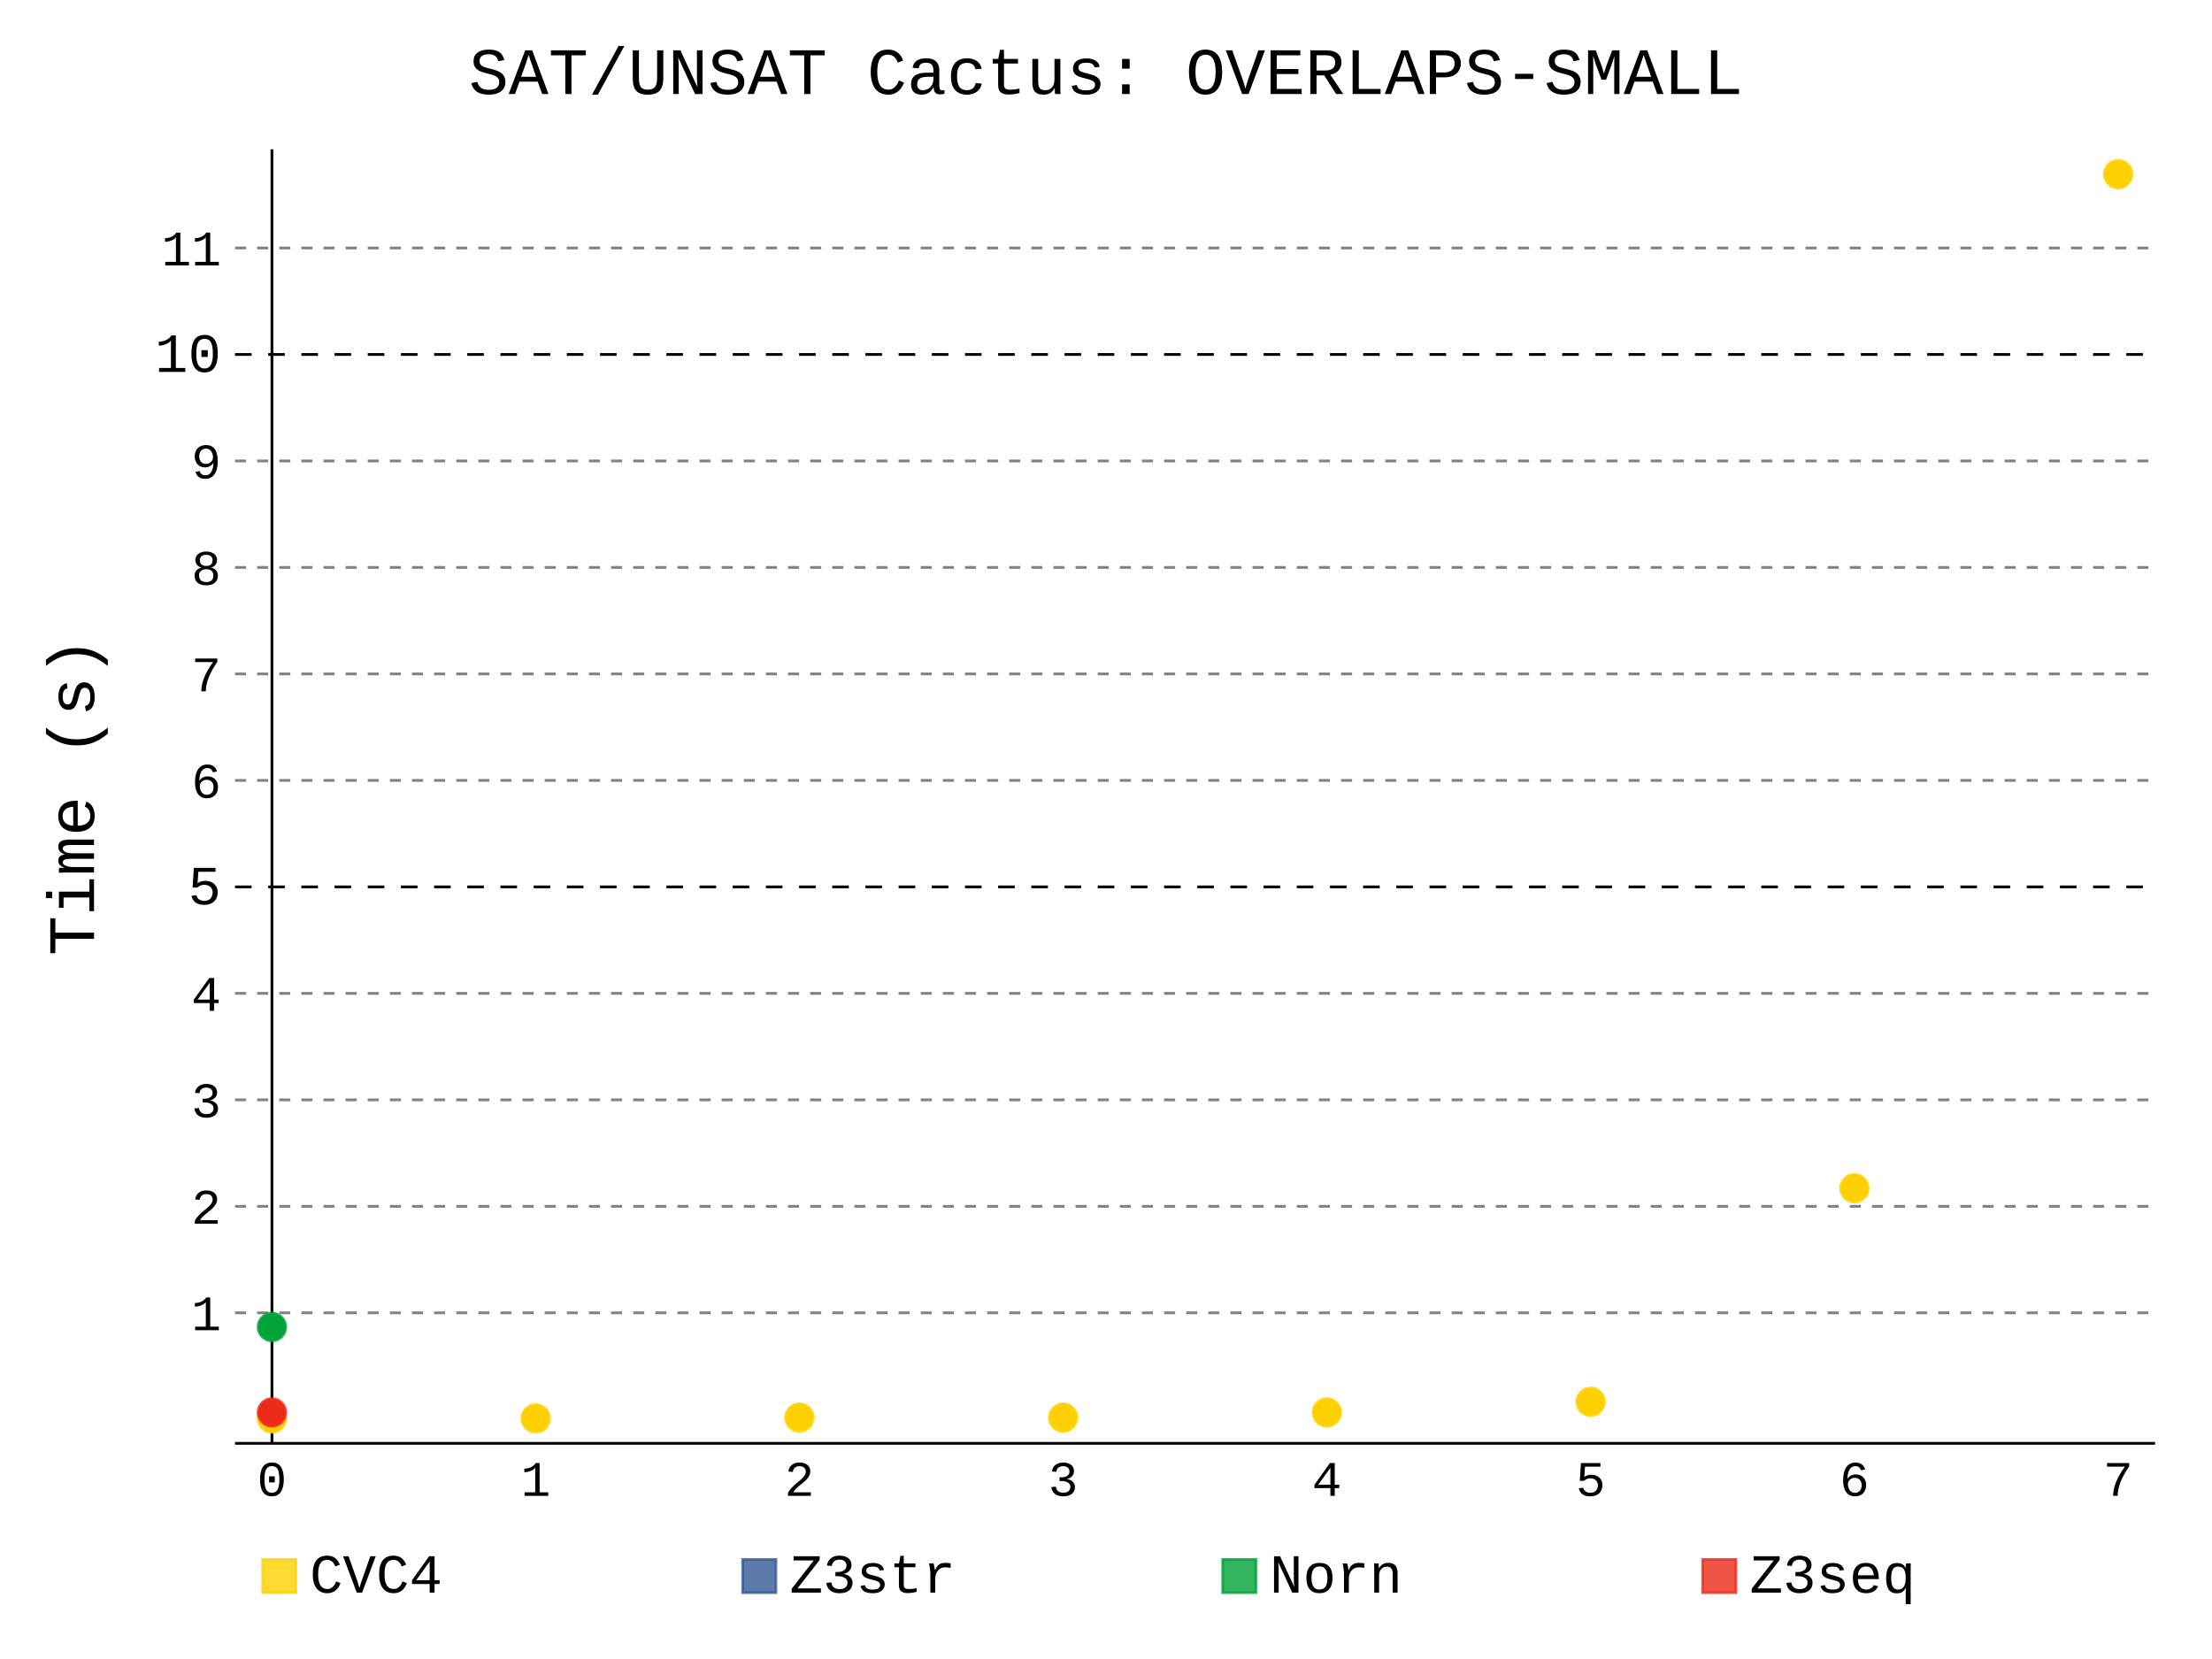
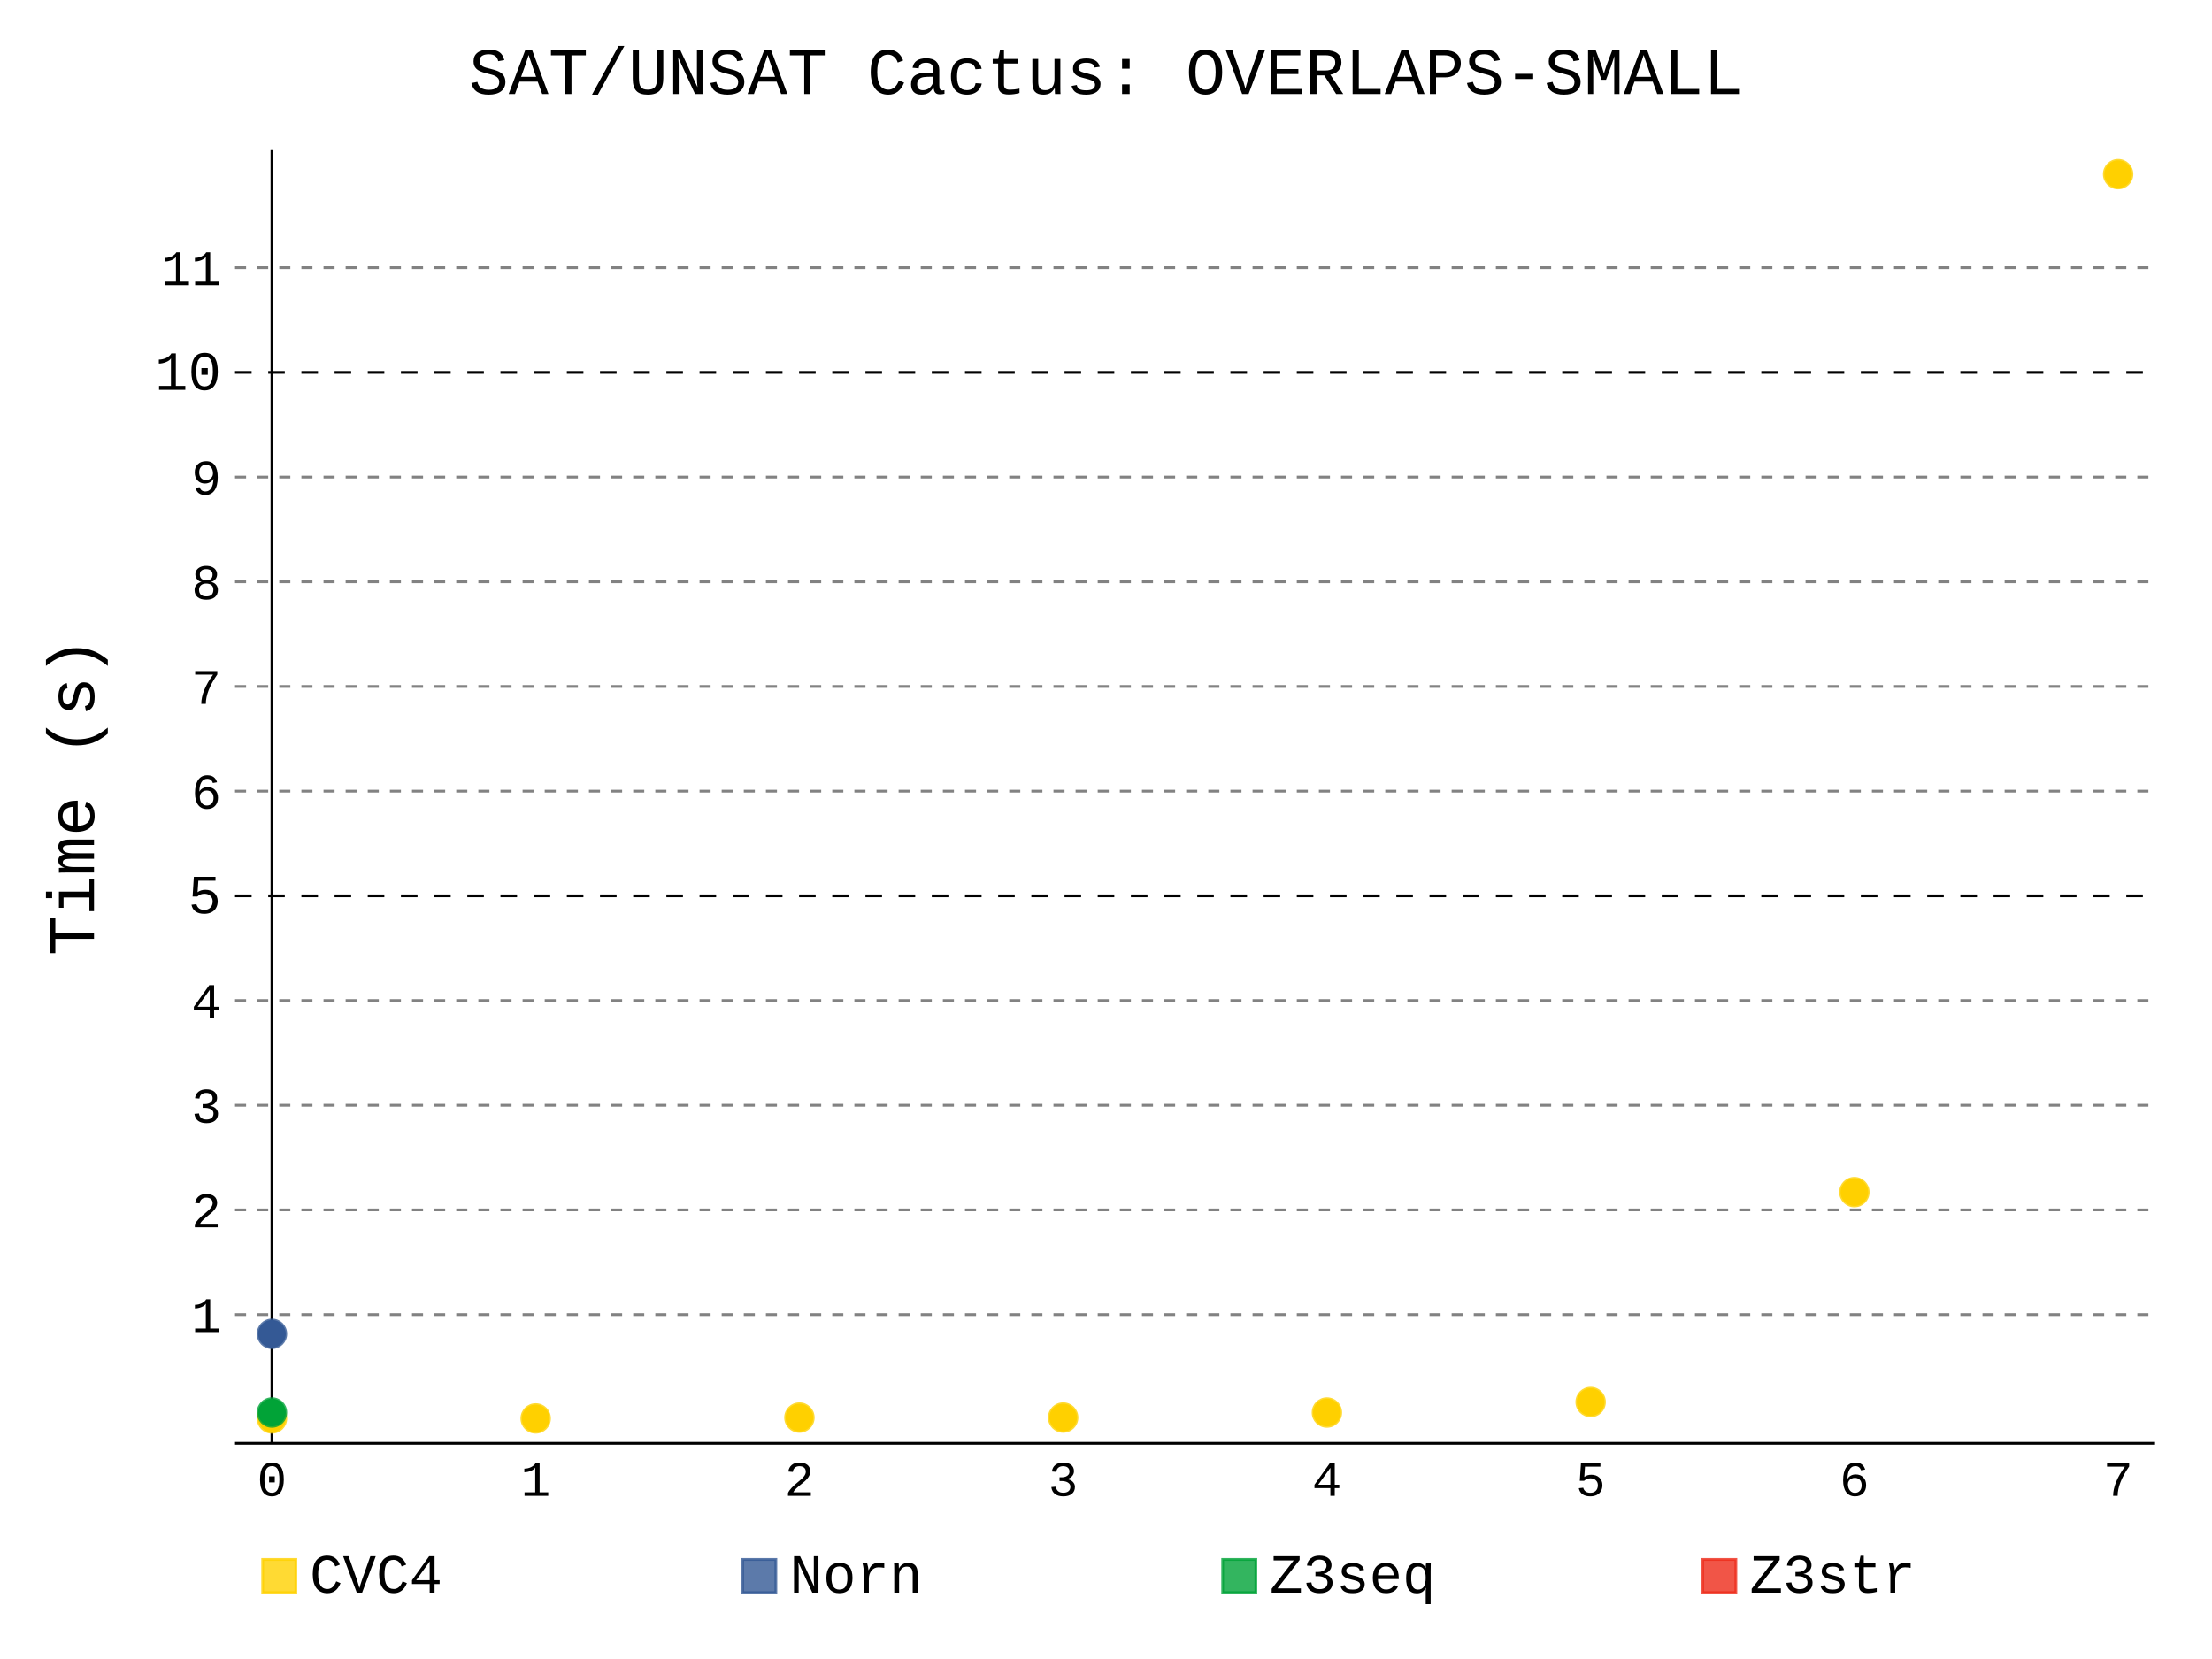
- <svg xmlns="http://www.w3.org/2000/svg" xmlns:xlink="http://www.w3.org/1999/xlink" id="chart-e7e97737-af2b-4943-b446-ee03b59d8bba" class="pygal-chart" viewBox="0 0 800 600">
+ <svg xmlns="http://www.w3.org/2000/svg" xmlns:xlink="http://www.w3.org/1999/xlink" id="chart-45cb1c20-15a3-4fc0-8644-cb0744a75533" class="pygal-chart" viewBox="0 0 800 600">
  <defs>
-     <style type="text/css">#chart-e7e97737-af2b-4943-b446-ee03b59d8bba{-webkit-user-select:none;-webkit-font-smoothing:antialiased;font-family:Consolas,"Liberation Mono",Menlo,Courier,monospace}#chart-e7e97737-af2b-4943-b446-ee03b59d8bba .title{font-family:Consolas,"Liberation Mono",Menlo,Courier,monospace;font-size:24px}#chart-e7e97737-af2b-4943-b446-ee03b59d8bba .legends .legend text{font-family:Consolas,"Liberation Mono",Menlo,Courier,monospace;font-size:20px}#chart-e7e97737-af2b-4943-b446-ee03b59d8bba .axis text{font-family:Consolas,"Liberation Mono",Menlo,Courier,monospace;font-size:18px}#chart-e7e97737-af2b-4943-b446-ee03b59d8bba .axis text.major{font-family:Consolas,"Liberation Mono",Menlo,Courier,monospace;font-size:20px}#chart-e7e97737-af2b-4943-b446-ee03b59d8bba .text-overlay text.value{font-family:Consolas,"Liberation Mono",Menlo,Courier,monospace;font-size:22px}#chart-e7e97737-af2b-4943-b446-ee03b59d8bba .text-overlay text.label{font-family:Consolas,"Liberation Mono",Menlo,Courier,monospace;font-size:20px}#chart-e7e97737-af2b-4943-b446-ee03b59d8bba .tooltip{font-family:Consolas,"Liberation Mono",Menlo,Courier,monospace;font-size:20px}#chart-e7e97737-af2b-4943-b446-ee03b59d8bba text.no_data{font-family:Consolas,"Liberation Mono",Menlo,Courier,monospace;font-size:64px}
- #chart-e7e97737-af2b-4943-b446-ee03b59d8bba{background-color:#FFFFFF}#chart-e7e97737-af2b-4943-b446-ee03b59d8bba path,#chart-e7e97737-af2b-4943-b446-ee03b59d8bba line,#chart-e7e97737-af2b-4943-b446-ee03b59d8bba rect,#chart-e7e97737-af2b-4943-b446-ee03b59d8bba circle{-webkit-transition:100ms;-moz-transition:100ms;transition:100ms}#chart-e7e97737-af2b-4943-b446-ee03b59d8bba .graph &gt; .background{fill:#FFFFFF}#chart-e7e97737-af2b-4943-b446-ee03b59d8bba .plot &gt; .background{fill:#FFFFFF}#chart-e7e97737-af2b-4943-b446-ee03b59d8bba .graph{fill:#000000}#chart-e7e97737-af2b-4943-b446-ee03b59d8bba text.no_data{fill:#000000}#chart-e7e97737-af2b-4943-b446-ee03b59d8bba .title{fill:#000000}#chart-e7e97737-af2b-4943-b446-ee03b59d8bba .legends .legend text{fill:#000000}#chart-e7e97737-af2b-4943-b446-ee03b59d8bba .legends .legend:hover text{fill:#000000}#chart-e7e97737-af2b-4943-b446-ee03b59d8bba .axis .line{stroke:#000000}#chart-e7e97737-af2b-4943-b446-ee03b59d8bba .axis .guide.line{stroke:#828282}#chart-e7e97737-af2b-4943-b446-ee03b59d8bba .axis .major.line{stroke:#000000}#chart-e7e97737-af2b-4943-b446-ee03b59d8bba .axis text.major{fill:#000000}#chart-e7e97737-af2b-4943-b446-ee03b59d8bba .axis.y .guides:hover .guide.line,#chart-e7e97737-af2b-4943-b446-ee03b59d8bba .line-graph .axis.x .guides:hover .guide.line,#chart-e7e97737-af2b-4943-b446-ee03b59d8bba .stackedline-graph .axis.x .guides:hover .guide.line,#chart-e7e97737-af2b-4943-b446-ee03b59d8bba .xy-graph .axis.x .guides:hover .guide.line{stroke:#000000}#chart-e7e97737-af2b-4943-b446-ee03b59d8bba .axis .guides:hover text{fill:#000000}#chart-e7e97737-af2b-4943-b446-ee03b59d8bba .reactive{fill-opacity:.8;stroke-opacity:.8}#chart-e7e97737-af2b-4943-b446-ee03b59d8bba .ci{stroke:#000000}#chart-e7e97737-af2b-4943-b446-ee03b59d8bba .reactive.active,#chart-e7e97737-af2b-4943-b446-ee03b59d8bba .active .reactive{fill-opacity:.9;stroke-opacity:.9;stroke-width:4}#chart-e7e97737-af2b-4943-b446-ee03b59d8bba .ci .reactive.active{stroke-width:1.5}#chart-e7e97737-af2b-4943-b446-ee03b59d8bba .series text{fill:#000000}#chart-e7e97737-af2b-4943-b446-ee03b59d8bba .tooltip rect{fill:#FFFFFF;stroke:#000000;-webkit-transition:opacity 100ms;-moz-transition:opacity 100ms;transition:opacity 100ms}#chart-e7e97737-af2b-4943-b446-ee03b59d8bba .tooltip .label{fill:#000000}#chart-e7e97737-af2b-4943-b446-ee03b59d8bba .tooltip .label{fill:#000000}#chart-e7e97737-af2b-4943-b446-ee03b59d8bba .tooltip .legend{font-size:.8em;fill:#828282}#chart-e7e97737-af2b-4943-b446-ee03b59d8bba .tooltip .x_label{font-size:.6em;fill:#000000}#chart-e7e97737-af2b-4943-b446-ee03b59d8bba .tooltip .xlink{font-size:.5em;text-decoration:underline}#chart-e7e97737-af2b-4943-b446-ee03b59d8bba .tooltip .value{font-size:1.5em}#chart-e7e97737-af2b-4943-b446-ee03b59d8bba .bound{font-size:.5em}#chart-e7e97737-af2b-4943-b446-ee03b59d8bba .max-value{font-size:.75em;fill:#828282}#chart-e7e97737-af2b-4943-b446-ee03b59d8bba .map-element{fill:#FFFFFF;stroke:#828282 !important}#chart-e7e97737-af2b-4943-b446-ee03b59d8bba .map-element .reactive{fill-opacity:inherit;stroke-opacity:inherit}#chart-e7e97737-af2b-4943-b446-ee03b59d8bba .color-0,#chart-e7e97737-af2b-4943-b446-ee03b59d8bba .color-0 a:visited{stroke:#FFD000;fill:#FFD000}#chart-e7e97737-af2b-4943-b446-ee03b59d8bba .color-1,#chart-e7e97737-af2b-4943-b446-ee03b59d8bba .color-1 a:visited{stroke:#345995;fill:#345995}#chart-e7e97737-af2b-4943-b446-ee03b59d8bba .color-2,#chart-e7e97737-af2b-4943-b446-ee03b59d8bba .color-2 a:visited{stroke:#01A337;fill:#01A337}#chart-e7e97737-af2b-4943-b446-ee03b59d8bba .color-3,#chart-e7e97737-af2b-4943-b446-ee03b59d8bba .color-3 a:visited{stroke:#ED2B1A;fill:#ED2B1A}#chart-e7e97737-af2b-4943-b446-ee03b59d8bba .text-overlay .color-0 text{fill:black}#chart-e7e97737-af2b-4943-b446-ee03b59d8bba .text-overlay .color-1 text{fill:black}#chart-e7e97737-af2b-4943-b446-ee03b59d8bba .text-overlay .color-2 text{fill:black}#chart-e7e97737-af2b-4943-b446-ee03b59d8bba .text-overlay .color-3 text{fill:black}
- #chart-e7e97737-af2b-4943-b446-ee03b59d8bba text.no_data{text-anchor:middle}#chart-e7e97737-af2b-4943-b446-ee03b59d8bba .guide.line{fill:none}#chart-e7e97737-af2b-4943-b446-ee03b59d8bba .centered{text-anchor:middle}#chart-e7e97737-af2b-4943-b446-ee03b59d8bba .title{text-anchor:middle}#chart-e7e97737-af2b-4943-b446-ee03b59d8bba .legends .legend text{fill-opacity:1}#chart-e7e97737-af2b-4943-b446-ee03b59d8bba .axis.x text{text-anchor:middle}#chart-e7e97737-af2b-4943-b446-ee03b59d8bba .axis.x:not(.web) text[transform]{text-anchor:start}#chart-e7e97737-af2b-4943-b446-ee03b59d8bba .axis.x:not(.web) text[transform].backwards{text-anchor:end}#chart-e7e97737-af2b-4943-b446-ee03b59d8bba .axis.y text{text-anchor:end}#chart-e7e97737-af2b-4943-b446-ee03b59d8bba .axis.y text[transform].backwards{text-anchor:start}#chart-e7e97737-af2b-4943-b446-ee03b59d8bba .axis.y2 text{text-anchor:start}#chart-e7e97737-af2b-4943-b446-ee03b59d8bba .axis.y2 text[transform].backwards{text-anchor:end}#chart-e7e97737-af2b-4943-b446-ee03b59d8bba .axis .guide.line{stroke-dasharray:4,4}#chart-e7e97737-af2b-4943-b446-ee03b59d8bba .axis .major.guide.line{stroke-dasharray:6,6}#chart-e7e97737-af2b-4943-b446-ee03b59d8bba .horizontal .axis.y .guide.line,#chart-e7e97737-af2b-4943-b446-ee03b59d8bba .horizontal .axis.y2 .guide.line,#chart-e7e97737-af2b-4943-b446-ee03b59d8bba .vertical .axis.x .guide.line{opacity:0}#chart-e7e97737-af2b-4943-b446-ee03b59d8bba .horizontal .axis.always_show .guide.line,#chart-e7e97737-af2b-4943-b446-ee03b59d8bba .vertical .axis.always_show .guide.line{opacity:1 !important}#chart-e7e97737-af2b-4943-b446-ee03b59d8bba .axis.y .guides:hover .guide.line,#chart-e7e97737-af2b-4943-b446-ee03b59d8bba .axis.y2 .guides:hover .guide.line,#chart-e7e97737-af2b-4943-b446-ee03b59d8bba .axis.x .guides:hover .guide.line{opacity:1}#chart-e7e97737-af2b-4943-b446-ee03b59d8bba .axis .guides:hover text{opacity:1}#chart-e7e97737-af2b-4943-b446-ee03b59d8bba .nofill{fill:none}#chart-e7e97737-af2b-4943-b446-ee03b59d8bba .subtle-fill{fill-opacity:.2}#chart-e7e97737-af2b-4943-b446-ee03b59d8bba .dot{stroke-width:1px;fill-opacity:1}#chart-e7e97737-af2b-4943-b446-ee03b59d8bba .dot.active{stroke-width:5px}#chart-e7e97737-af2b-4943-b446-ee03b59d8bba .dot.negative{fill:transparent}#chart-e7e97737-af2b-4943-b446-ee03b59d8bba text,#chart-e7e97737-af2b-4943-b446-ee03b59d8bba tspan{stroke:none !important}#chart-e7e97737-af2b-4943-b446-ee03b59d8bba .series text.active{opacity:1}#chart-e7e97737-af2b-4943-b446-ee03b59d8bba .tooltip rect{fill-opacity:.95;stroke-width:.5}#chart-e7e97737-af2b-4943-b446-ee03b59d8bba .tooltip text{fill-opacity:1}#chart-e7e97737-af2b-4943-b446-ee03b59d8bba .showable{visibility:hidden}#chart-e7e97737-af2b-4943-b446-ee03b59d8bba .showable.shown{visibility:visible}#chart-e7e97737-af2b-4943-b446-ee03b59d8bba .gauge-background{fill:rgba(229,229,229,1);stroke:none}#chart-e7e97737-af2b-4943-b446-ee03b59d8bba .bg-lines{stroke:#FFFFFF;stroke-width:2px}</style>
+     <style type="text/css">#chart-45cb1c20-15a3-4fc0-8644-cb0744a75533{-webkit-user-select:none;-webkit-font-smoothing:antialiased;font-family:Consolas,"Liberation Mono",Menlo,Courier,monospace}#chart-45cb1c20-15a3-4fc0-8644-cb0744a75533 .title{font-family:Consolas,"Liberation Mono",Menlo,Courier,monospace;font-size:24px}#chart-45cb1c20-15a3-4fc0-8644-cb0744a75533 .legends .legend text{font-family:Consolas,"Liberation Mono",Menlo,Courier,monospace;font-size:20px}#chart-45cb1c20-15a3-4fc0-8644-cb0744a75533 .axis text{font-family:Consolas,"Liberation Mono",Menlo,Courier,monospace;font-size:18px}#chart-45cb1c20-15a3-4fc0-8644-cb0744a75533 .axis text.major{font-family:Consolas,"Liberation Mono",Menlo,Courier,monospace;font-size:20px}#chart-45cb1c20-15a3-4fc0-8644-cb0744a75533 .text-overlay text.value{font-family:Consolas,"Liberation Mono",Menlo,Courier,monospace;font-size:22px}#chart-45cb1c20-15a3-4fc0-8644-cb0744a75533 .text-overlay text.label{font-family:Consolas,"Liberation Mono",Menlo,Courier,monospace;font-size:20px}#chart-45cb1c20-15a3-4fc0-8644-cb0744a75533 .tooltip{font-family:Consolas,"Liberation Mono",Menlo,Courier,monospace;font-size:20px}#chart-45cb1c20-15a3-4fc0-8644-cb0744a75533 text.no_data{font-family:Consolas,"Liberation Mono",Menlo,Courier,monospace;font-size:64px}
+ #chart-45cb1c20-15a3-4fc0-8644-cb0744a75533{background-color:#FFFFFF}#chart-45cb1c20-15a3-4fc0-8644-cb0744a75533 path,#chart-45cb1c20-15a3-4fc0-8644-cb0744a75533 line,#chart-45cb1c20-15a3-4fc0-8644-cb0744a75533 rect,#chart-45cb1c20-15a3-4fc0-8644-cb0744a75533 circle{-webkit-transition:100ms;-moz-transition:100ms;transition:100ms}#chart-45cb1c20-15a3-4fc0-8644-cb0744a75533 .graph &gt; .background{fill:#FFFFFF}#chart-45cb1c20-15a3-4fc0-8644-cb0744a75533 .plot &gt; .background{fill:#FFFFFF}#chart-45cb1c20-15a3-4fc0-8644-cb0744a75533 .graph{fill:#000000}#chart-45cb1c20-15a3-4fc0-8644-cb0744a75533 text.no_data{fill:#000000}#chart-45cb1c20-15a3-4fc0-8644-cb0744a75533 .title{fill:#000000}#chart-45cb1c20-15a3-4fc0-8644-cb0744a75533 .legends .legend text{fill:#000000}#chart-45cb1c20-15a3-4fc0-8644-cb0744a75533 .legends .legend:hover text{fill:#000000}#chart-45cb1c20-15a3-4fc0-8644-cb0744a75533 .axis .line{stroke:#000000}#chart-45cb1c20-15a3-4fc0-8644-cb0744a75533 .axis .guide.line{stroke:#828282}#chart-45cb1c20-15a3-4fc0-8644-cb0744a75533 .axis .major.line{stroke:#000000}#chart-45cb1c20-15a3-4fc0-8644-cb0744a75533 .axis text.major{fill:#000000}#chart-45cb1c20-15a3-4fc0-8644-cb0744a75533 .axis.y .guides:hover .guide.line,#chart-45cb1c20-15a3-4fc0-8644-cb0744a75533 .line-graph .axis.x .guides:hover .guide.line,#chart-45cb1c20-15a3-4fc0-8644-cb0744a75533 .stackedline-graph .axis.x .guides:hover .guide.line,#chart-45cb1c20-15a3-4fc0-8644-cb0744a75533 .xy-graph .axis.x .guides:hover .guide.line{stroke:#000000}#chart-45cb1c20-15a3-4fc0-8644-cb0744a75533 .axis .guides:hover text{fill:#000000}#chart-45cb1c20-15a3-4fc0-8644-cb0744a75533 .reactive{fill-opacity:.8;stroke-opacity:.8}#chart-45cb1c20-15a3-4fc0-8644-cb0744a75533 .ci{stroke:#000000}#chart-45cb1c20-15a3-4fc0-8644-cb0744a75533 .reactive.active,#chart-45cb1c20-15a3-4fc0-8644-cb0744a75533 .active .reactive{fill-opacity:.9;stroke-opacity:.9;stroke-width:4}#chart-45cb1c20-15a3-4fc0-8644-cb0744a75533 .ci .reactive.active{stroke-width:1.5}#chart-45cb1c20-15a3-4fc0-8644-cb0744a75533 .series text{fill:#000000}#chart-45cb1c20-15a3-4fc0-8644-cb0744a75533 .tooltip rect{fill:#FFFFFF;stroke:#000000;-webkit-transition:opacity 100ms;-moz-transition:opacity 100ms;transition:opacity 100ms}#chart-45cb1c20-15a3-4fc0-8644-cb0744a75533 .tooltip .label{fill:#000000}#chart-45cb1c20-15a3-4fc0-8644-cb0744a75533 .tooltip .label{fill:#000000}#chart-45cb1c20-15a3-4fc0-8644-cb0744a75533 .tooltip .legend{font-size:.8em;fill:#828282}#chart-45cb1c20-15a3-4fc0-8644-cb0744a75533 .tooltip .x_label{font-size:.6em;fill:#000000}#chart-45cb1c20-15a3-4fc0-8644-cb0744a75533 .tooltip .xlink{font-size:.5em;text-decoration:underline}#chart-45cb1c20-15a3-4fc0-8644-cb0744a75533 .tooltip .value{font-size:1.5em}#chart-45cb1c20-15a3-4fc0-8644-cb0744a75533 .bound{font-size:.5em}#chart-45cb1c20-15a3-4fc0-8644-cb0744a75533 .max-value{font-size:.75em;fill:#828282}#chart-45cb1c20-15a3-4fc0-8644-cb0744a75533 .map-element{fill:#FFFFFF;stroke:#828282 !important}#chart-45cb1c20-15a3-4fc0-8644-cb0744a75533 .map-element .reactive{fill-opacity:inherit;stroke-opacity:inherit}#chart-45cb1c20-15a3-4fc0-8644-cb0744a75533 .color-0,#chart-45cb1c20-15a3-4fc0-8644-cb0744a75533 .color-0 a:visited{stroke:#FFD000;fill:#FFD000}#chart-45cb1c20-15a3-4fc0-8644-cb0744a75533 .color-1,#chart-45cb1c20-15a3-4fc0-8644-cb0744a75533 .color-1 a:visited{stroke:#345995;fill:#345995}#chart-45cb1c20-15a3-4fc0-8644-cb0744a75533 .color-2,#chart-45cb1c20-15a3-4fc0-8644-cb0744a75533 .color-2 a:visited{stroke:#01A337;fill:#01A337}#chart-45cb1c20-15a3-4fc0-8644-cb0744a75533 .color-3,#chart-45cb1c20-15a3-4fc0-8644-cb0744a75533 .color-3 a:visited{stroke:#ED2B1A;fill:#ED2B1A}#chart-45cb1c20-15a3-4fc0-8644-cb0744a75533 .text-overlay .color-0 text{fill:black}#chart-45cb1c20-15a3-4fc0-8644-cb0744a75533 .text-overlay .color-1 text{fill:black}#chart-45cb1c20-15a3-4fc0-8644-cb0744a75533 .text-overlay .color-2 text{fill:black}#chart-45cb1c20-15a3-4fc0-8644-cb0744a75533 .text-overlay .color-3 text{fill:black}
+ #chart-45cb1c20-15a3-4fc0-8644-cb0744a75533 text.no_data{text-anchor:middle}#chart-45cb1c20-15a3-4fc0-8644-cb0744a75533 .guide.line{fill:none}#chart-45cb1c20-15a3-4fc0-8644-cb0744a75533 .centered{text-anchor:middle}#chart-45cb1c20-15a3-4fc0-8644-cb0744a75533 .title{text-anchor:middle}#chart-45cb1c20-15a3-4fc0-8644-cb0744a75533 .legends .legend text{fill-opacity:1}#chart-45cb1c20-15a3-4fc0-8644-cb0744a75533 .axis.x text{text-anchor:middle}#chart-45cb1c20-15a3-4fc0-8644-cb0744a75533 .axis.x:not(.web) text[transform]{text-anchor:start}#chart-45cb1c20-15a3-4fc0-8644-cb0744a75533 .axis.x:not(.web) text[transform].backwards{text-anchor:end}#chart-45cb1c20-15a3-4fc0-8644-cb0744a75533 .axis.y text{text-anchor:end}#chart-45cb1c20-15a3-4fc0-8644-cb0744a75533 .axis.y text[transform].backwards{text-anchor:start}#chart-45cb1c20-15a3-4fc0-8644-cb0744a75533 .axis.y2 text{text-anchor:start}#chart-45cb1c20-15a3-4fc0-8644-cb0744a75533 .axis.y2 text[transform].backwards{text-anchor:end}#chart-45cb1c20-15a3-4fc0-8644-cb0744a75533 .axis .guide.line{stroke-dasharray:4,4}#chart-45cb1c20-15a3-4fc0-8644-cb0744a75533 .axis .major.guide.line{stroke-dasharray:6,6}#chart-45cb1c20-15a3-4fc0-8644-cb0744a75533 .horizontal .axis.y .guide.line,#chart-45cb1c20-15a3-4fc0-8644-cb0744a75533 .horizontal .axis.y2 .guide.line,#chart-45cb1c20-15a3-4fc0-8644-cb0744a75533 .vertical .axis.x .guide.line{opacity:0}#chart-45cb1c20-15a3-4fc0-8644-cb0744a75533 .horizontal .axis.always_show .guide.line,#chart-45cb1c20-15a3-4fc0-8644-cb0744a75533 .vertical .axis.always_show .guide.line{opacity:1 !important}#chart-45cb1c20-15a3-4fc0-8644-cb0744a75533 .axis.y .guides:hover .guide.line,#chart-45cb1c20-15a3-4fc0-8644-cb0744a75533 .axis.y2 .guides:hover .guide.line,#chart-45cb1c20-15a3-4fc0-8644-cb0744a75533 .axis.x .guides:hover .guide.line{opacity:1}#chart-45cb1c20-15a3-4fc0-8644-cb0744a75533 .axis .guides:hover text{opacity:1}#chart-45cb1c20-15a3-4fc0-8644-cb0744a75533 .nofill{fill:none}#chart-45cb1c20-15a3-4fc0-8644-cb0744a75533 .subtle-fill{fill-opacity:.2}#chart-45cb1c20-15a3-4fc0-8644-cb0744a75533 .dot{stroke-width:1px;fill-opacity:1}#chart-45cb1c20-15a3-4fc0-8644-cb0744a75533 .dot.active{stroke-width:5px}#chart-45cb1c20-15a3-4fc0-8644-cb0744a75533 .dot.negative{fill:transparent}#chart-45cb1c20-15a3-4fc0-8644-cb0744a75533 text,#chart-45cb1c20-15a3-4fc0-8644-cb0744a75533 tspan{stroke:none !important}#chart-45cb1c20-15a3-4fc0-8644-cb0744a75533 .series text.active{opacity:1}#chart-45cb1c20-15a3-4fc0-8644-cb0744a75533 .tooltip rect{fill-opacity:.95;stroke-width:.5}#chart-45cb1c20-15a3-4fc0-8644-cb0744a75533 .tooltip text{fill-opacity:1}#chart-45cb1c20-15a3-4fc0-8644-cb0744a75533 .showable{visibility:hidden}#chart-45cb1c20-15a3-4fc0-8644-cb0744a75533 .showable.shown{visibility:visible}#chart-45cb1c20-15a3-4fc0-8644-cb0744a75533 .gauge-background{fill:rgba(229,229,229,1);stroke:none}#chart-45cb1c20-15a3-4fc0-8644-cb0744a75533 .bg-lines{stroke:#FFFFFF;stroke-width:2px}</style>
  </defs>
  <g class="graph xy-graph vertical">
    <rect class="background" height="600" width="800" x="0" y="0" />
    <g class="plot" transform="translate(85, 54)">
      <rect class="background" height="468.0" width="694.4" x="0" y="0" />
      <g class="axis y always_show">
        <path class="line" d="M0 468 h694.4" />
        <g class="guides">
-           <path class="guide line" d="M0 420.799 h694.4" />
-           <text class="" x="-5" y="427.099">1</text>
+           <path class="guide line" d="M0 421.444 h694.4" />
+           <text class="" x="-5" y="427.744">1</text>
        </g>
        <g class="guides">
-           <path class="guide line" d="M0 382.288 h694.4" />
-           <text class="" x="-5" y="388.588">2</text>
+           <path class="guide line" d="M0 383.582 h694.4" />
+           <text class="" x="-5" y="389.882">2</text>
        </g>
        <g class="guides">
-           <path class="guide line" d="M0 343.776 h694.4" />
-           <text class="" x="-5" y="350.076">3</text>
+           <path class="guide line" d="M0 345.719 h694.4" />
+           <text class="" x="-5" y="352.019">3</text>
        </g>
        <g class="guides">
-           <path class="guide line" d="M0 305.265 h694.4" />
-           <text class="" x="-5" y="311.565">4</text>
+           <path class="guide line" d="M0 307.857 h694.4" />
+           <text class="" x="-5" y="314.157">4</text>
        </g>
        <g class="guides">
-           <path class="major guide line" d="M0 266.754 h694.4" />
-           <text class="major" x="-5" y="273.054">5</text>
+           <path class="major guide line" d="M0 269.995 h694.4" />
+           <text class="major" x="-5" y="276.295">5</text>
        </g>
        <g class="guides">
-           <path class="guide line" d="M0 228.243 h694.4" />
-           <text class="" x="-5" y="234.543">6</text>
+           <path class="guide line" d="M0 232.132 h694.4" />
+           <text class="" x="-5" y="238.432">6</text>
        </g>
        <g class="guides">
-           <path class="guide line" d="M0 189.732 h694.4" />
-           <text class="" x="-5" y="196.032">7</text>
+           <path class="guide line" d="M0 194.27 h694.4" />
+           <text class="" x="-5" y="200.57">7</text>
        </g>
        <g class="guides">
-           <path class="guide line" d="M0 151.221 h694.4" />
-           <text class="" x="-5" y="157.521">8</text>
+           <path class="guide line" d="M0 156.407 h694.4" />
+           <text class="" x="-5" y="162.707">8</text>
        </g>
        <g class="guides">
-           <path class="guide line" d="M0 112.71 h694.4" />
-           <text class="" x="-5" y="119.01">9</text>
+           <path class="guide line" d="M0 118.545 h694.4" />
+           <text class="" x="-5" y="124.845">9</text>
        </g>
        <g class="guides">
-           <path class="major guide line" d="M0 74.199 h694.4" />
-           <text class="major" x="-5" y="80.499">10</text>
+           <path class="major guide line" d="M0 80.683 h694.4" />
+           <text class="major" x="-5" y="86.983">10</text>
        </g>
        <g class="guides">
-           <path class="guide line" d="M0 35.687 h694.4" />
-           <text class="" x="-5" y="41.987">11</text>
+           <path class="guide line" d="M0 42.82 h694.4" />
+           <text class="" x="-5" y="49.12">11</text>
        </g>
      </g>
      <g class="axis x">
        <g class="guides">
          <path class="axis line" d="M13.354 0 v468" />
          <text class="" x="13.354" y="487.0">0</text>
        </g>
        <g class="guides">
          <path class="guide line" d="M108.738 0 v468" />
          <text class="" x="108.738" y="487.0">1</text>
        </g>
        <g class="guides">
          <path class="guide line" d="M204.123 0 v468" />
          <text class="" x="204.123" y="487.0">2</text>
        </g>
        <g class="guides">
          <path class="guide line" d="M299.508 0 v468" />
          <text class="" x="299.508" y="487.0">3</text>
        </g>
        <g class="guides">
          <path class="guide line" d="M394.892 0 v468" />
          <text class="" x="394.892" y="487.0">4</text>
        </g>
        <g class="guides">
          <path class="guide line" d="M490.277 0 v468" />
          <text class="" x="490.277" y="487.0">5</text>
        </g>
        <g class="guides">
          <path class="guide line" d="M585.662 0 v468" />
          <text class="" x="585.662" y="487.0">6</text>
        </g>
        <g class="guides">
          <path class="guide line" d="M681.046 0 v468" />
          <text class="" x="681.046" y="487.0">7</text>
        </g>
      </g>
      <g class="series serie-0 color-0" />
      <g class="series serie-1 color-1" />
      <g class="series serie-2 color-2" />
      <g class="series serie-3 color-3" />
    </g>
    <g class="titles">
      <text class="title plot_title" x="400.0" y="34">SAT/UNSAT Cactus: OVERLAPS-SMALL</text>
      <text class="title" x="0" y="322.0" transform="rotate(-90 0 288)">Time (s)</text>
    </g>
    <g class="plot overlay" transform="translate(85, 54)">
      <g class="series serie-0 color-0">
        <g class="dots">
          <a target="_blank" xlink:href="../problems/overlaps-small/overlaps-small-00001.smt25">
            <circle class="dot reactive tooltip-trigger" cx="13.354" cy="459.0" r="5" />
          </a>
        </g>
        <g class="dots">
          <a target="_blank" xlink:href="../problems/overlaps-small/overlaps-small-00002.smt25">
-             <circle class="dot reactive tooltip-trigger" cx="108.738" cy="458.997" r="5" />
+             <circle class="dot reactive tooltip-trigger" cx="108.738" cy="459" r="5" />
          </a>
        </g>
        <g class="dots">
          <a target="_blank" xlink:href="../problems/overlaps-small/overlaps-small-00030.smt25">
-             <circle class="dot reactive tooltip-trigger" cx="204.123" cy="458.689" r="5" />
+             <circle class="dot reactive tooltip-trigger" cx="204.123" cy="458.695" r="5" />
          </a>
        </g>
        <g class="dots">
          <a target="_blank" xlink:href="../problems/overlaps-small/overlaps-small-00003.smt25">
-             <circle class="dot reactive tooltip-trigger" cx="299.508" cy="458.677" r="5" />
+             <circle class="dot reactive tooltip-trigger" cx="299.508" cy="458.684" r="5" />
          </a>
        </g>
        <g class="dots">
          <a target="_blank" xlink:href="../problems/overlaps-small/overlaps-small-00004.smt25">
-             <circle class="dot reactive tooltip-trigger" cx="394.892" cy="456.832" r="5" />
+             <circle class="dot reactive tooltip-trigger" cx="394.892" cy="456.865" r="5" />
          </a>
        </g>
        <g class="dots">
          <a target="_blank" xlink:href="../problems/overlaps-small/overlaps-small-00005.smt25">
-             <circle class="dot reactive tooltip-trigger" cx="490.277" cy="452.964" r="5" />
+             <circle class="dot reactive tooltip-trigger" cx="490.277" cy="453.064" r="5" />
          </a>
        </g>
        <g class="dots">
          <a target="_blank" xlink:href="../problems/overlaps-small/overlaps-small-00007.smt25">
-             <circle class="dot reactive tooltip-trigger" cx="585.662" cy="375.744" r="5" />
+             <circle class="dot reactive tooltip-trigger" cx="585.662" cy="377.153" r="5" />
          </a>
        </g>
        <g class="dots">
          <a target="_blank" xlink:href="../problems/overlaps-small/overlaps-small-00008.smt25">
            <circle class="dot reactive tooltip-trigger" cx="681.046" cy="9.0" r="5" />
          </a>
        </g>
      </g>
-       <g class="series serie-1 color-1" />
-       <g class="series serie-2 color-2">
+       <g class="series serie-1 color-1">
        <g class="dots">
          <a target="_blank" xlink:href="../problems/overlaps-small/overlaps-small-00030.smt25">
-             <circle class="dot reactive tooltip-trigger" cx="13.354" cy="425.923" r="5" />
+             <circle class="dot reactive tooltip-trigger" cx="13.354" cy="428.398" r="5" />
          </a>
        </g>
      </g>
-       <g class="series serie-3 color-3">
+       <g class="series serie-2 color-2">
        <g class="dots">
          <a target="_blank" xlink:href="../problems/overlaps-small/overlaps-small-00001.smt25">
-             <circle class="dot reactive tooltip-trigger" cx="13.354" cy="456.815" r="5" />
+             <circle class="dot reactive tooltip-trigger" cx="13.354" cy="456.853" r="5" />
          </a>
        </g>
      </g>
+       <g class="series serie-3 color-3" />
    </g>
    <g class="plot text-overlay" transform="translate(85, 54)">
      <g class="series serie-0 color-0" />
      <g class="series serie-1 color-1" />
      <g class="series serie-2 color-2" />
      <g class="series serie-3 color-3" />
    </g>
    <g class="plot tooltip-overlay" transform="translate(85, 54)">
      <g class="tooltip" style="opacity: 0" transform="translate(0 0)">
        <rect class="tooltip-box" height="0" rx="10" ry="10" width="0" />
        <g class="text" />
      </g>
    </g>
    <g class="legends" transform="translate(95, 560)">
      <g class="legend reactive activate-serie" id="activate-serie-0">
        <rect class="color-0 reactive" height="12" width="12" x="0.0" y="4.0" />
        <text x="17.0" y="16.0">CVC4</text>
      </g>
      <g class="legend reactive activate-serie" id="activate-serie-1">
        <rect class="color-1 reactive" height="12" width="12" x="173.6" y="4.0" />
-         <text x="190.6" y="16.0">Z3str</text>
+         <text x="190.6" y="16.0">Norn</text>
      </g>
      <g class="legend reactive activate-serie" id="activate-serie-2">
        <rect class="color-2 reactive" height="12" width="12" x="347.2" y="4.0" />
-         <text x="364.2" y="16.0">Norn</text>
+         <text x="364.2" y="16.0">Z3seq</text>
      </g>
      <g class="legend reactive activate-serie" id="activate-serie-3">
        <rect class="color-3 reactive" height="12" width="12" x="520.8" y="4.0" />
-         <text x="537.8" y="16.0">Z3seq</text>
+         <text x="537.8" y="16.0">Z3str</text>
      </g>
    </g>
  </g>
</svg>
